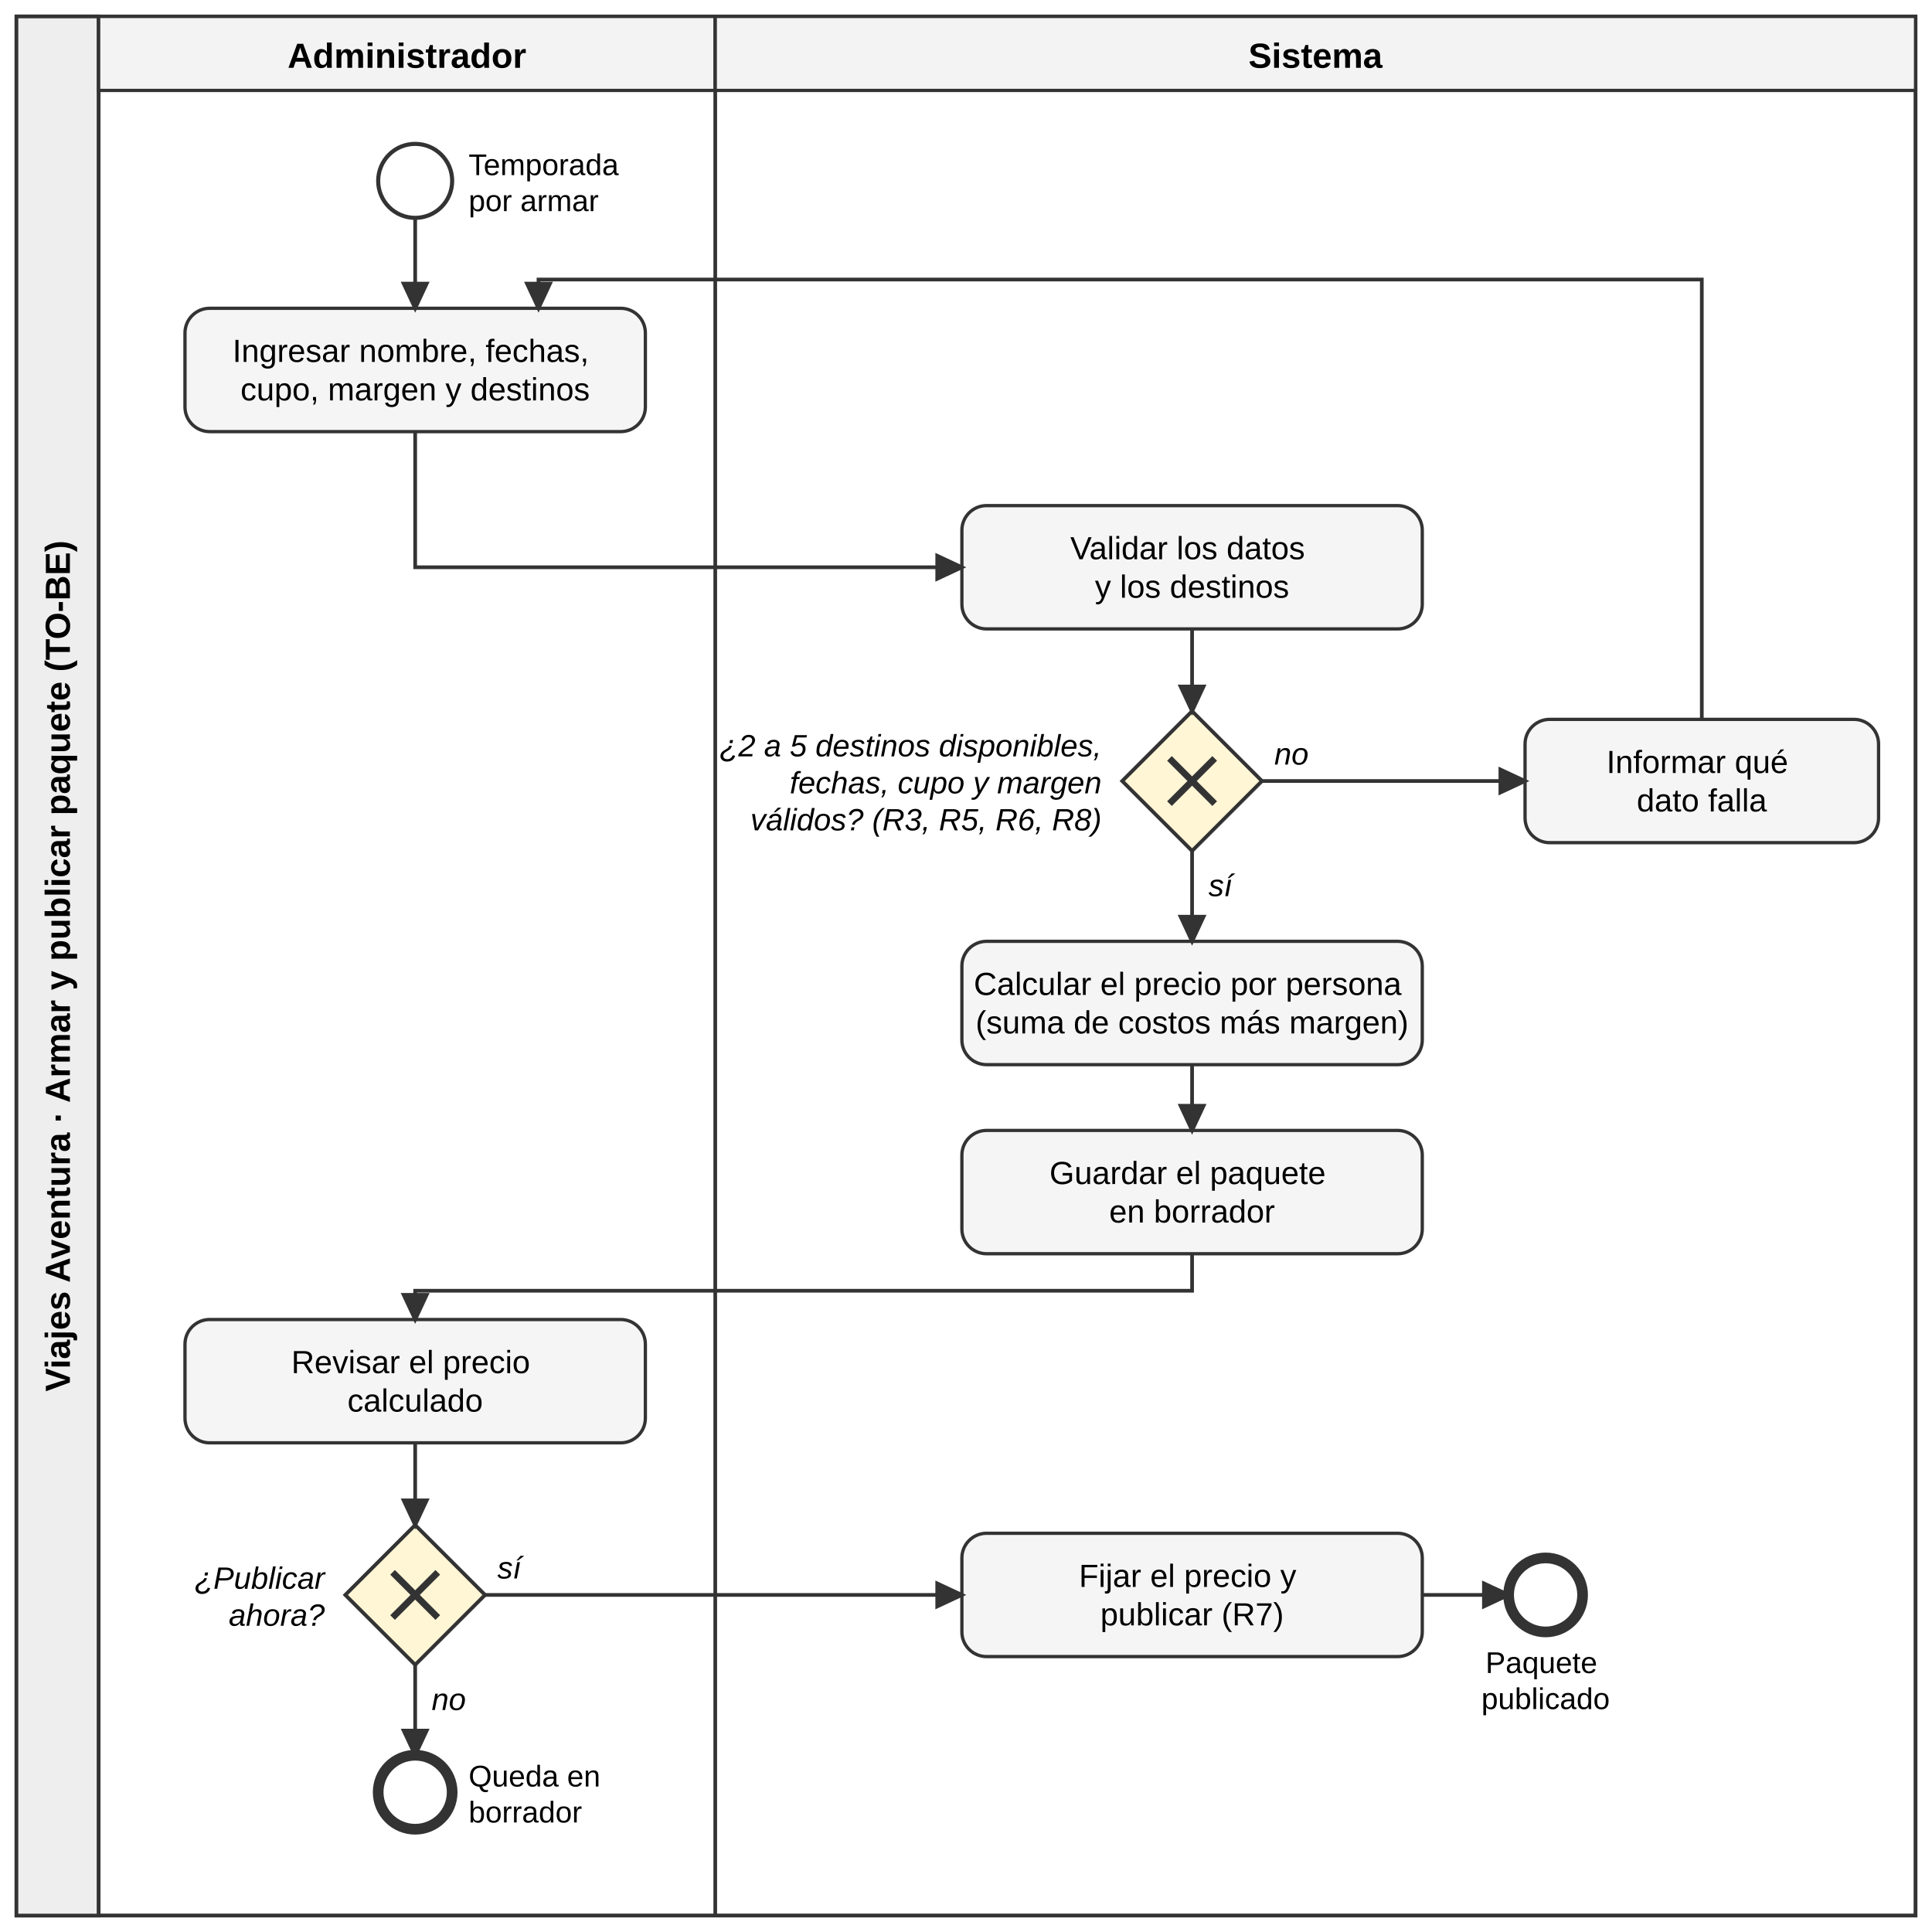
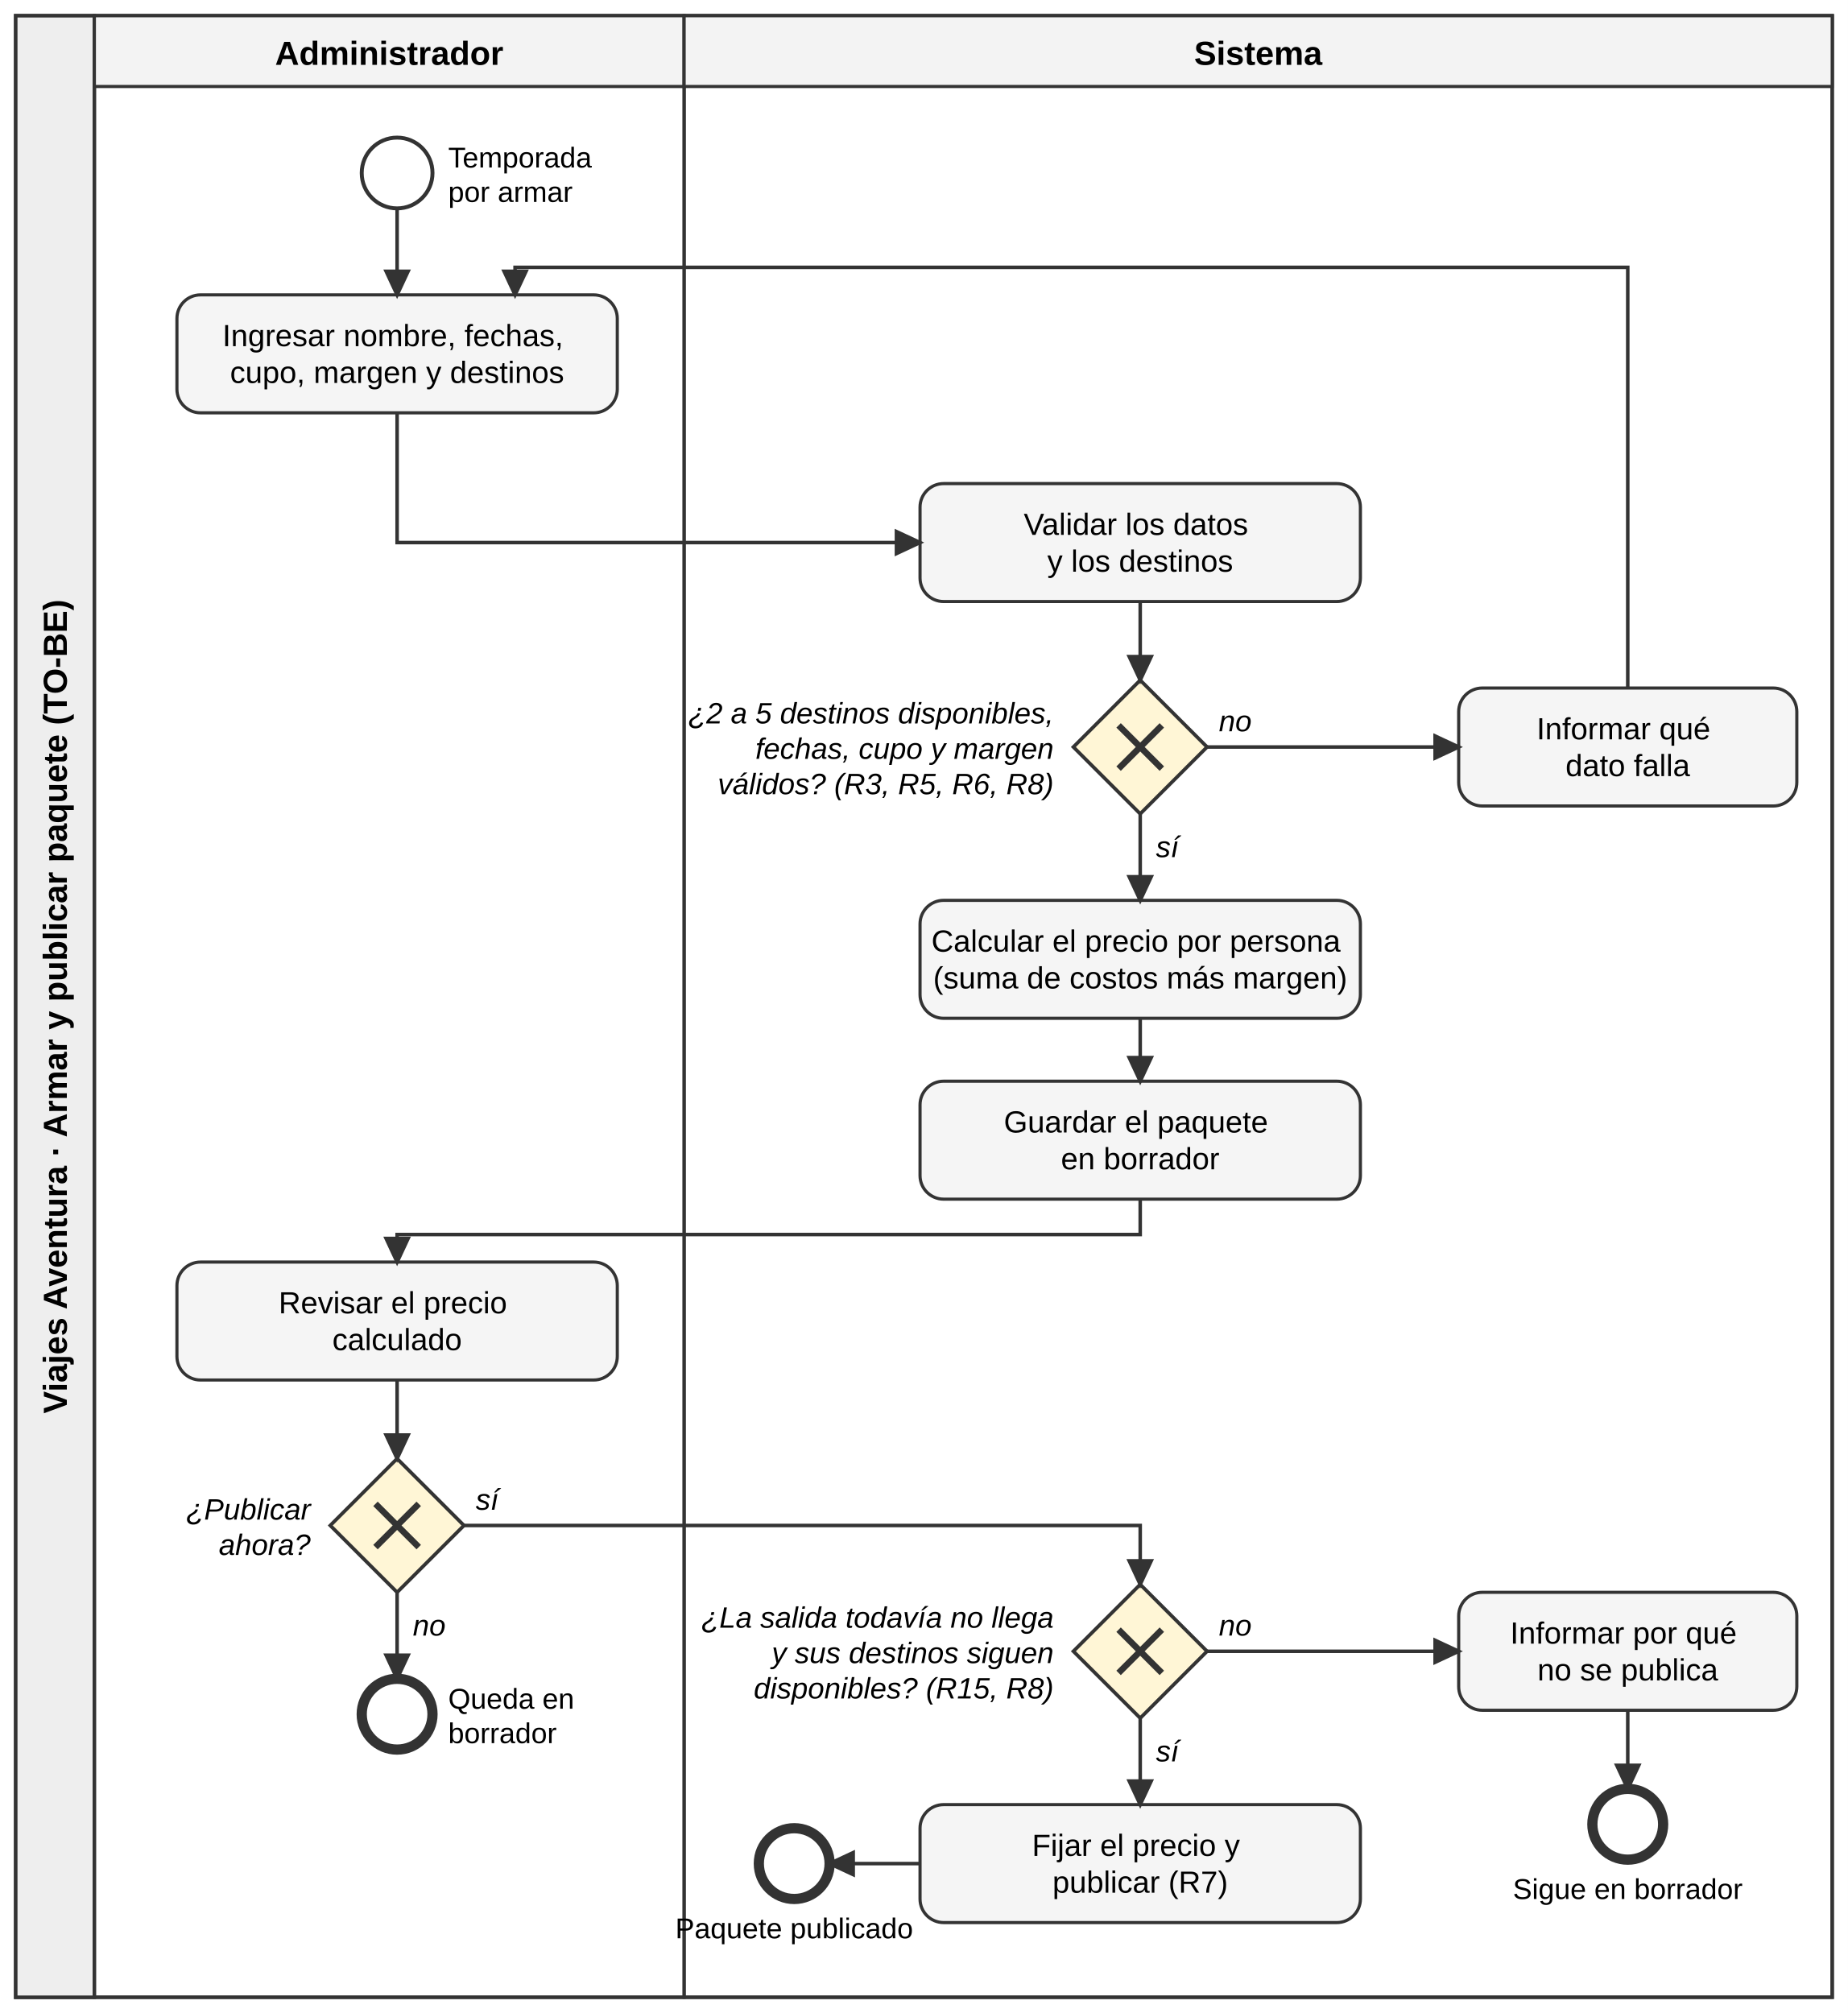
- <svg xmlns="http://www.w3.org/2000/svg" width="470pt" height="470pt" viewBox="0 0 470 470">
+ <svg xmlns="http://www.w3.org/2000/svg" width="470pt" height="512pt" viewBox="0 0 470 512">
  <rect width="100%" height="100%" fill="#fff" />
-   <rect x="4" y="4" width="462" height="462" rx="0" fill="#ffffff" stroke="#333333" stroke-width="0.9" />
-   <rect x="4" y="4" width="20" height="462" rx="0" fill="#eeeeee" stroke="#333333" stroke-width="0.9" />
-   <text transform="translate(17,235.0) rotate(-90)" font-family="Liberation Sans" font-size="8.5" font-weight="bold" text-anchor="middle">Viajes Aventura · Armar y publicar paquete (TO-BE)</text>
-   <rect x="24" y="4" width="150" height="462" rx="0" fill="none" stroke="#333333" stroke-width="0.8" />
+   <rect x="4" y="4" width="462" height="504" rx="0" fill="#ffffff" stroke="#333333" stroke-width="0.9" />
+   <rect x="4" y="4" width="20" height="504" rx="0" fill="#eeeeee" stroke="#333333" stroke-width="0.9" />
+   <text transform="translate(17,256.0) rotate(-90)" font-family="Liberation Sans" font-size="8.5" font-weight="bold" text-anchor="middle">Viajes Aventura · Armar y publicar paquete (TO-BE)</text>
+   <rect x="24" y="4" width="150" height="504" rx="0" fill="none" stroke="#333333" stroke-width="0.8" />
  <rect x="24" y="4" width="150" height="18" rx="0" fill="#f3f3f3" stroke="#333333" stroke-width="0.8" />
  <text x="99.0" y="16.5" font-family="Liberation Sans" font-size="8.5" text-anchor="middle" fill="#000" font-weight="bold">
    <tspan x="99.0" dy="0">Administrador</tspan>
  </text>
-   <rect x="174" y="4" width="292" height="462" rx="0" fill="none" stroke="#333333" stroke-width="0.8" />
+   <rect x="174" y="4" width="292" height="504" rx="0" fill="none" stroke="#333333" stroke-width="0.8" />
  <rect x="174" y="4" width="292" height="18" rx="0" fill="#f3f3f3" stroke="#333333" stroke-width="0.8" />
  <text x="320.0" y="16.5" font-family="Liberation Sans" font-size="8.5" text-anchor="middle" fill="#000" font-weight="bold">
    <tspan x="320.0" dy="0">Sistema</tspan>
  </text>
  <circle cx="101" cy="44" r="9" fill="#fff" stroke="#333333" stroke-width="1.0" />
  <text x="114" y="42.6" font-family="Liberation Sans" font-size="7.3" text-anchor="start" fill="#000">
    <tspan x="114" dy="0">Temporada</tspan>
    <tspan x="114" dy="8.76">por armar</tspan>
  </text>
  <rect x="45.0" y="75.0" width="112" height="30" rx="6" fill="#f5f5f5" stroke="#333333" stroke-width="0.8" />
  <text x="101" y="88.05" font-family="Liberation Sans" font-size="7.8" text-anchor="middle" fill="#000">
    <tspan x="101" dy="0">Ingresar nombre, fechas,</tspan>
    <tspan x="101" dy="9.36">cupo, margen y destinos</tspan>
  </text>
  <rect x="234.0" y="123.0" width="112" height="30" rx="6" fill="#f5f5f5" stroke="#333333" stroke-width="0.8" />
  <text x="290" y="136.05" font-family="Liberation Sans" font-size="7.8" text-anchor="middle" fill="#000">
    <tspan x="290" dy="0">Validar los datos</tspan>
    <tspan x="290" dy="9.36">y los destinos</tspan>
  </text>
  <path d="M290,173 L307,190 L290,207 L273,190 Z" fill="#fff6d6" stroke="#333333" stroke-width="0.9" />
  <path d="M284.5,184.5 L295.5,195.5 M295.5,184.5 L284.5,195.5" stroke="#333333" stroke-width="1.6" />
  <text x="268" y="184.0" font-family="Liberation Sans" font-size="7.5" text-anchor="end" fill="#000" font-style="italic">
    <tspan x="268" dy="0">¿2 a 5 destinos disponibles,</tspan>
  </text>
  <text x="268" y="193.0" font-family="Liberation Sans" font-size="7.5" text-anchor="end" fill="#000" font-style="italic">
    <tspan x="268" dy="0">fechas, cupo y margen</tspan>
  </text>
  <text x="268" y="202.0" font-family="Liberation Sans" font-size="7.5" text-anchor="end" fill="#000" font-style="italic">
    <tspan x="268" dy="0">válidos? (R3, R5, R6, R8)</tspan>
  </text>
  <rect x="371.0" y="175.0" width="86" height="30" rx="6" fill="#f5f5f5" stroke="#333333" stroke-width="0.8" />
  <text x="414" y="188.05" font-family="Liberation Sans" font-size="7.8" text-anchor="middle" fill="#000">
    <tspan x="414" dy="0">Informar qué</tspan>
    <tspan x="414" dy="9.36">dato falla</tspan>
  </text>
  <rect x="234.0" y="229.0" width="112" height="30" rx="6" fill="#f5f5f5" stroke="#333333" stroke-width="0.8" />
  <text x="290" y="242.05" font-family="Liberation Sans" font-size="7.8" text-anchor="middle" fill="#000">
    <tspan x="290" dy="0">Calcular el precio por persona</tspan>
    <tspan x="290" dy="9.36">(suma de costos más margen)</tspan>
  </text>
  <rect x="234.0" y="275.0" width="112" height="30" rx="6" fill="#f5f5f5" stroke="#333333" stroke-width="0.8" />
  <text x="290" y="288.05" font-family="Liberation Sans" font-size="7.8" text-anchor="middle" fill="#000">
    <tspan x="290" dy="0">Guardar el paquete</tspan>
    <tspan x="290" dy="9.36">en borrador</tspan>
  </text>
  <rect x="45.0" y="321.0" width="112" height="30" rx="6" fill="#f5f5f5" stroke="#333333" stroke-width="0.8" />
  <text x="101" y="334.05" font-family="Liberation Sans" font-size="7.8" text-anchor="middle" fill="#000">
    <tspan x="101" dy="0">Revisar el precio</tspan>
    <tspan x="101" dy="9.36">calculado</tspan>
  </text>
  <path d="M101,371 L118,388 L101,405 L84,388 Z" fill="#fff6d6" stroke="#333333" stroke-width="0.9" />
  <path d="M95.5,382.5 L106.5,393.5 M106.5,382.5 L95.5,393.5" stroke="#333333" stroke-width="1.6" />
  <text x="79" y="386.5" font-family="Liberation Sans" font-size="7.5" text-anchor="end" fill="#000" font-style="italic">
    <tspan x="79" dy="0">¿Publicar</tspan>
  </text>
  <text x="79" y="395.5" font-family="Liberation Sans" font-size="7.5" text-anchor="end" fill="#000" font-style="italic">
    <tspan x="79" dy="0">ahora?</tspan>
  </text>
-   <rect x="234.0" y="373.0" width="112" height="30" rx="6" fill="#f5f5f5" stroke="#333333" stroke-width="0.8" />
-   <text x="290" y="386.05" font-family="Liberation Sans" font-size="7.8" text-anchor="middle" fill="#000">
+   <path d="M290,403 L307,420 L290,437 L273,420 Z" fill="#fff6d6" stroke="#333333" stroke-width="0.9" />
+   <path d="M284.5,414.5 L295.5,425.5 M295.5,414.5 L284.5,425.5" stroke="#333333" stroke-width="1.6" />
+   <text x="268" y="414.0" font-family="Liberation Sans" font-size="7.5" text-anchor="end" fill="#000" font-style="italic">
+     <tspan x="268" dy="0">¿La salida todavía no llega</tspan>
+   </text>
+   <text x="268" y="423.0" font-family="Liberation Sans" font-size="7.5" text-anchor="end" fill="#000" font-style="italic">
+     <tspan x="268" dy="0">y sus destinos siguen</tspan>
+   </text>
+   <text x="268" y="432.0" font-family="Liberation Sans" font-size="7.5" text-anchor="end" fill="#000" font-style="italic">
+     <tspan x="268" dy="0">disponibles? (R15, R8)</tspan>
+   </text>
+   <rect x="371.0" y="405.0" width="86" height="30" rx="6" fill="#f5f5f5" stroke="#333333" stroke-width="0.8" />
+   <text x="414" y="418.05" font-family="Liberation Sans" font-size="7.8" text-anchor="middle" fill="#000">
+     <tspan x="414" dy="0">Informar por qué</tspan>
+     <tspan x="414" dy="9.36">no se publica</tspan>
+   </text>
+   <circle cx="414" cy="464" r="9" fill="#fff" stroke="#333333" stroke-width="2.6" />
+   <text x="414" y="483" font-family="Liberation Sans" font-size="7.3" text-anchor="middle" fill="#000">
+     <tspan x="414" dy="0">Sigue en borrador</tspan>
+   </text>
+   <rect x="234.0" y="459.0" width="112" height="30" rx="6" fill="#f5f5f5" stroke="#333333" stroke-width="0.8" />
+   <text x="290" y="472.05" font-family="Liberation Sans" font-size="7.8" text-anchor="middle" fill="#000">
    <tspan x="290" dy="0">Fijar el precio y</tspan>
    <tspan x="290" dy="9.36">publicar (R7)</tspan>
  </text>
  <circle cx="101" cy="436" r="9" fill="#fff" stroke="#333333" stroke-width="2.6" />
  <text x="114" y="434.6" font-family="Liberation Sans" font-size="7.3" text-anchor="start" fill="#000">
    <tspan x="114" dy="0">Queda en</tspan>
    <tspan x="114" dy="8.76">borrador</tspan>
  </text>
-   <circle cx="376.0" cy="388" r="9" fill="#fff" stroke="#333333" stroke-width="2.6" />
-   <text x="376.0" y="407" font-family="Liberation Sans" font-size="7.3" text-anchor="middle" fill="#000">
-     <tspan x="376.0" dy="0">Paquete</tspan>
-     <tspan x="376.0" dy="8.76">publicado</tspan>
+   <circle cx="202.0" cy="474" r="9" fill="#fff" stroke="#333333" stroke-width="2.6" />
+   <text x="202.0" y="493" font-family="Liberation Sans" font-size="7.3" text-anchor="middle" fill="#000">
+     <tspan x="202.0" dy="0">Paquete publicado</tspan>
  </text>
  <path d="M101,53 L101,75.0" fill="none" stroke="#333333" stroke-width="0.9" />
  <path d="M98.2,69.0 L101,75.0 L103.8,69.0 Z" fill="#333333" stroke="#333333" stroke-width="0.9" />
  <path d="M101,105.0 L101,138 L234.0,138" fill="none" stroke="#333333" stroke-width="0.9" />
  <path d="M228.0,140.8 L234.0,138 L228.0,135.2 Z" fill="#333333" stroke="#333333" stroke-width="0.9" />
  <path d="M290,153.0 L290,173" fill="none" stroke="#333333" stroke-width="0.9" />
  <path d="M287.2,167.0 L290,173 L292.8,167.0 Z" fill="#333333" stroke="#333333" stroke-width="0.9" />
  <path d="M307,190 L371,190" fill="none" stroke="#333333" stroke-width="0.9" />
  <path d="M365.0,192.8 L371,190 L365.0,187.2 Z" fill="#333333" stroke="#333333" stroke-width="0.9" />
  <text x="310" y="186" font-family="Liberation Sans" font-size="7.5" text-anchor="start" fill="#000" font-style="italic" style="paint-order:stroke" stroke="#fff" stroke-width="2.6" stroke-linejoin="round">
    <tspan x="310" dy="0">no</tspan>
  </text>
  <path d="M414,175.0 L414,68 L131,68 L131,75.0" fill="none" stroke="#333333" stroke-width="0.9" />
  <path d="M128.2,69.0 L131,75.0 L133.8,69.0 Z" fill="#333333" stroke="#333333" stroke-width="0.9" />
  <path d="M290,207 L290,229.0" fill="none" stroke="#333333" stroke-width="0.9" />
  <path d="M287.2,223.0 L290,229.0 L292.8,223.0 Z" fill="#333333" stroke="#333333" stroke-width="0.9" />
  <text x="294" y="218" font-family="Liberation Sans" font-size="7.5" text-anchor="start" fill="#000" font-style="italic" style="paint-order:stroke" stroke="#fff" stroke-width="2.6" stroke-linejoin="round">
    <tspan x="294" dy="0">sí</tspan>
  </text>
  <path d="M290,259.0 L290,275.0" fill="none" stroke="#333333" stroke-width="0.9" />
  <path d="M287.2,269.0 L290,275.0 L292.8,269.0 Z" fill="#333333" stroke="#333333" stroke-width="0.9" />
  <path d="M290,305.0 L290,314 L101,314 L101,321.0" fill="none" stroke="#333333" stroke-width="0.9" />
  <path d="M98.2,315.0 L101,321.0 L103.8,315.0 Z" fill="#333333" stroke="#333333" stroke-width="0.9" />
  <path d="M101,351.0 L101,371" fill="none" stroke="#333333" stroke-width="0.9" />
  <path d="M98.2,365.0 L101,371 L103.8,365.0 Z" fill="#333333" stroke="#333333" stroke-width="0.9" />
-   <path d="M118,388 L234.0,388" fill="none" stroke="#333333" stroke-width="0.9" />
-   <path d="M228.0,390.8 L234.0,388 L228.0,385.2 Z" fill="#333333" stroke="#333333" stroke-width="0.9" />
+   <path d="M118,388 L290,388 L290,403" fill="none" stroke="#333333" stroke-width="0.9" />
+   <path d="M287.2,397.0 L290,403 L292.8,397.0 Z" fill="#333333" stroke="#333333" stroke-width="0.9" />
  <text x="121" y="384" font-family="Liberation Sans" font-size="7.5" text-anchor="start" fill="#000" font-style="italic" style="paint-order:stroke" stroke="#fff" stroke-width="2.6" stroke-linejoin="round">
    <tspan x="121" dy="0">sí</tspan>
+   </text>
+   <path d="M307,420 L371,420" fill="none" stroke="#333333" stroke-width="0.9" />
+   <path d="M365.0,422.8 L371,420 L365.0,417.2 Z" fill="#333333" stroke="#333333" stroke-width="0.9" />
+   <text x="310" y="416" font-family="Liberation Sans" font-size="7.5" text-anchor="start" fill="#000" font-style="italic" style="paint-order:stroke" stroke="#fff" stroke-width="2.6" stroke-linejoin="round">
+     <tspan x="310" dy="0">no</tspan>
+   </text>
+   <path d="M414,435.0 L414,455" fill="none" stroke="#333333" stroke-width="0.9" />
+   <path d="M411.2,449.0 L414,455 L416.8,449.0 Z" fill="#333333" stroke="#333333" stroke-width="0.9" />
+   <path d="M290,437 L290,459.0" fill="none" stroke="#333333" stroke-width="0.9" />
+   <path d="M287.2,453.0 L290,459.0 L292.8,453.0 Z" fill="#333333" stroke="#333333" stroke-width="0.9" />
+   <text x="294" y="448" font-family="Liberation Sans" font-size="7.5" text-anchor="start" fill="#000" font-style="italic" style="paint-order:stroke" stroke="#fff" stroke-width="2.6" stroke-linejoin="round">
+     <tspan x="294" dy="0">sí</tspan>
  </text>
  <path d="M101,405 L101,427" fill="none" stroke="#333333" stroke-width="0.9" />
  <path d="M98.2,421.0 L101,427 L103.8,421.0 Z" fill="#333333" stroke="#333333" stroke-width="0.9" />
  <text x="105" y="416" font-family="Liberation Sans" font-size="7.5" text-anchor="start" fill="#000" font-style="italic" style="paint-order:stroke" stroke="#fff" stroke-width="2.6" stroke-linejoin="round">
    <tspan x="105" dy="0">no</tspan>
  </text>
-   <path d="M346.0,388 L367.0,388" fill="none" stroke="#333333" stroke-width="0.9" />
-   <path d="M361.0,390.8 L367.0,388 L361.0,385.2 Z" fill="#333333" stroke="#333333" stroke-width="0.9" />
+   <path d="M234.0,474 L211.0,474" fill="none" stroke="#333333" stroke-width="0.9" />
+   <path d="M217.0,471.2 L211.0,474 L217.0,476.8 Z" fill="#333333" stroke="#333333" stroke-width="0.9" />
</svg>
